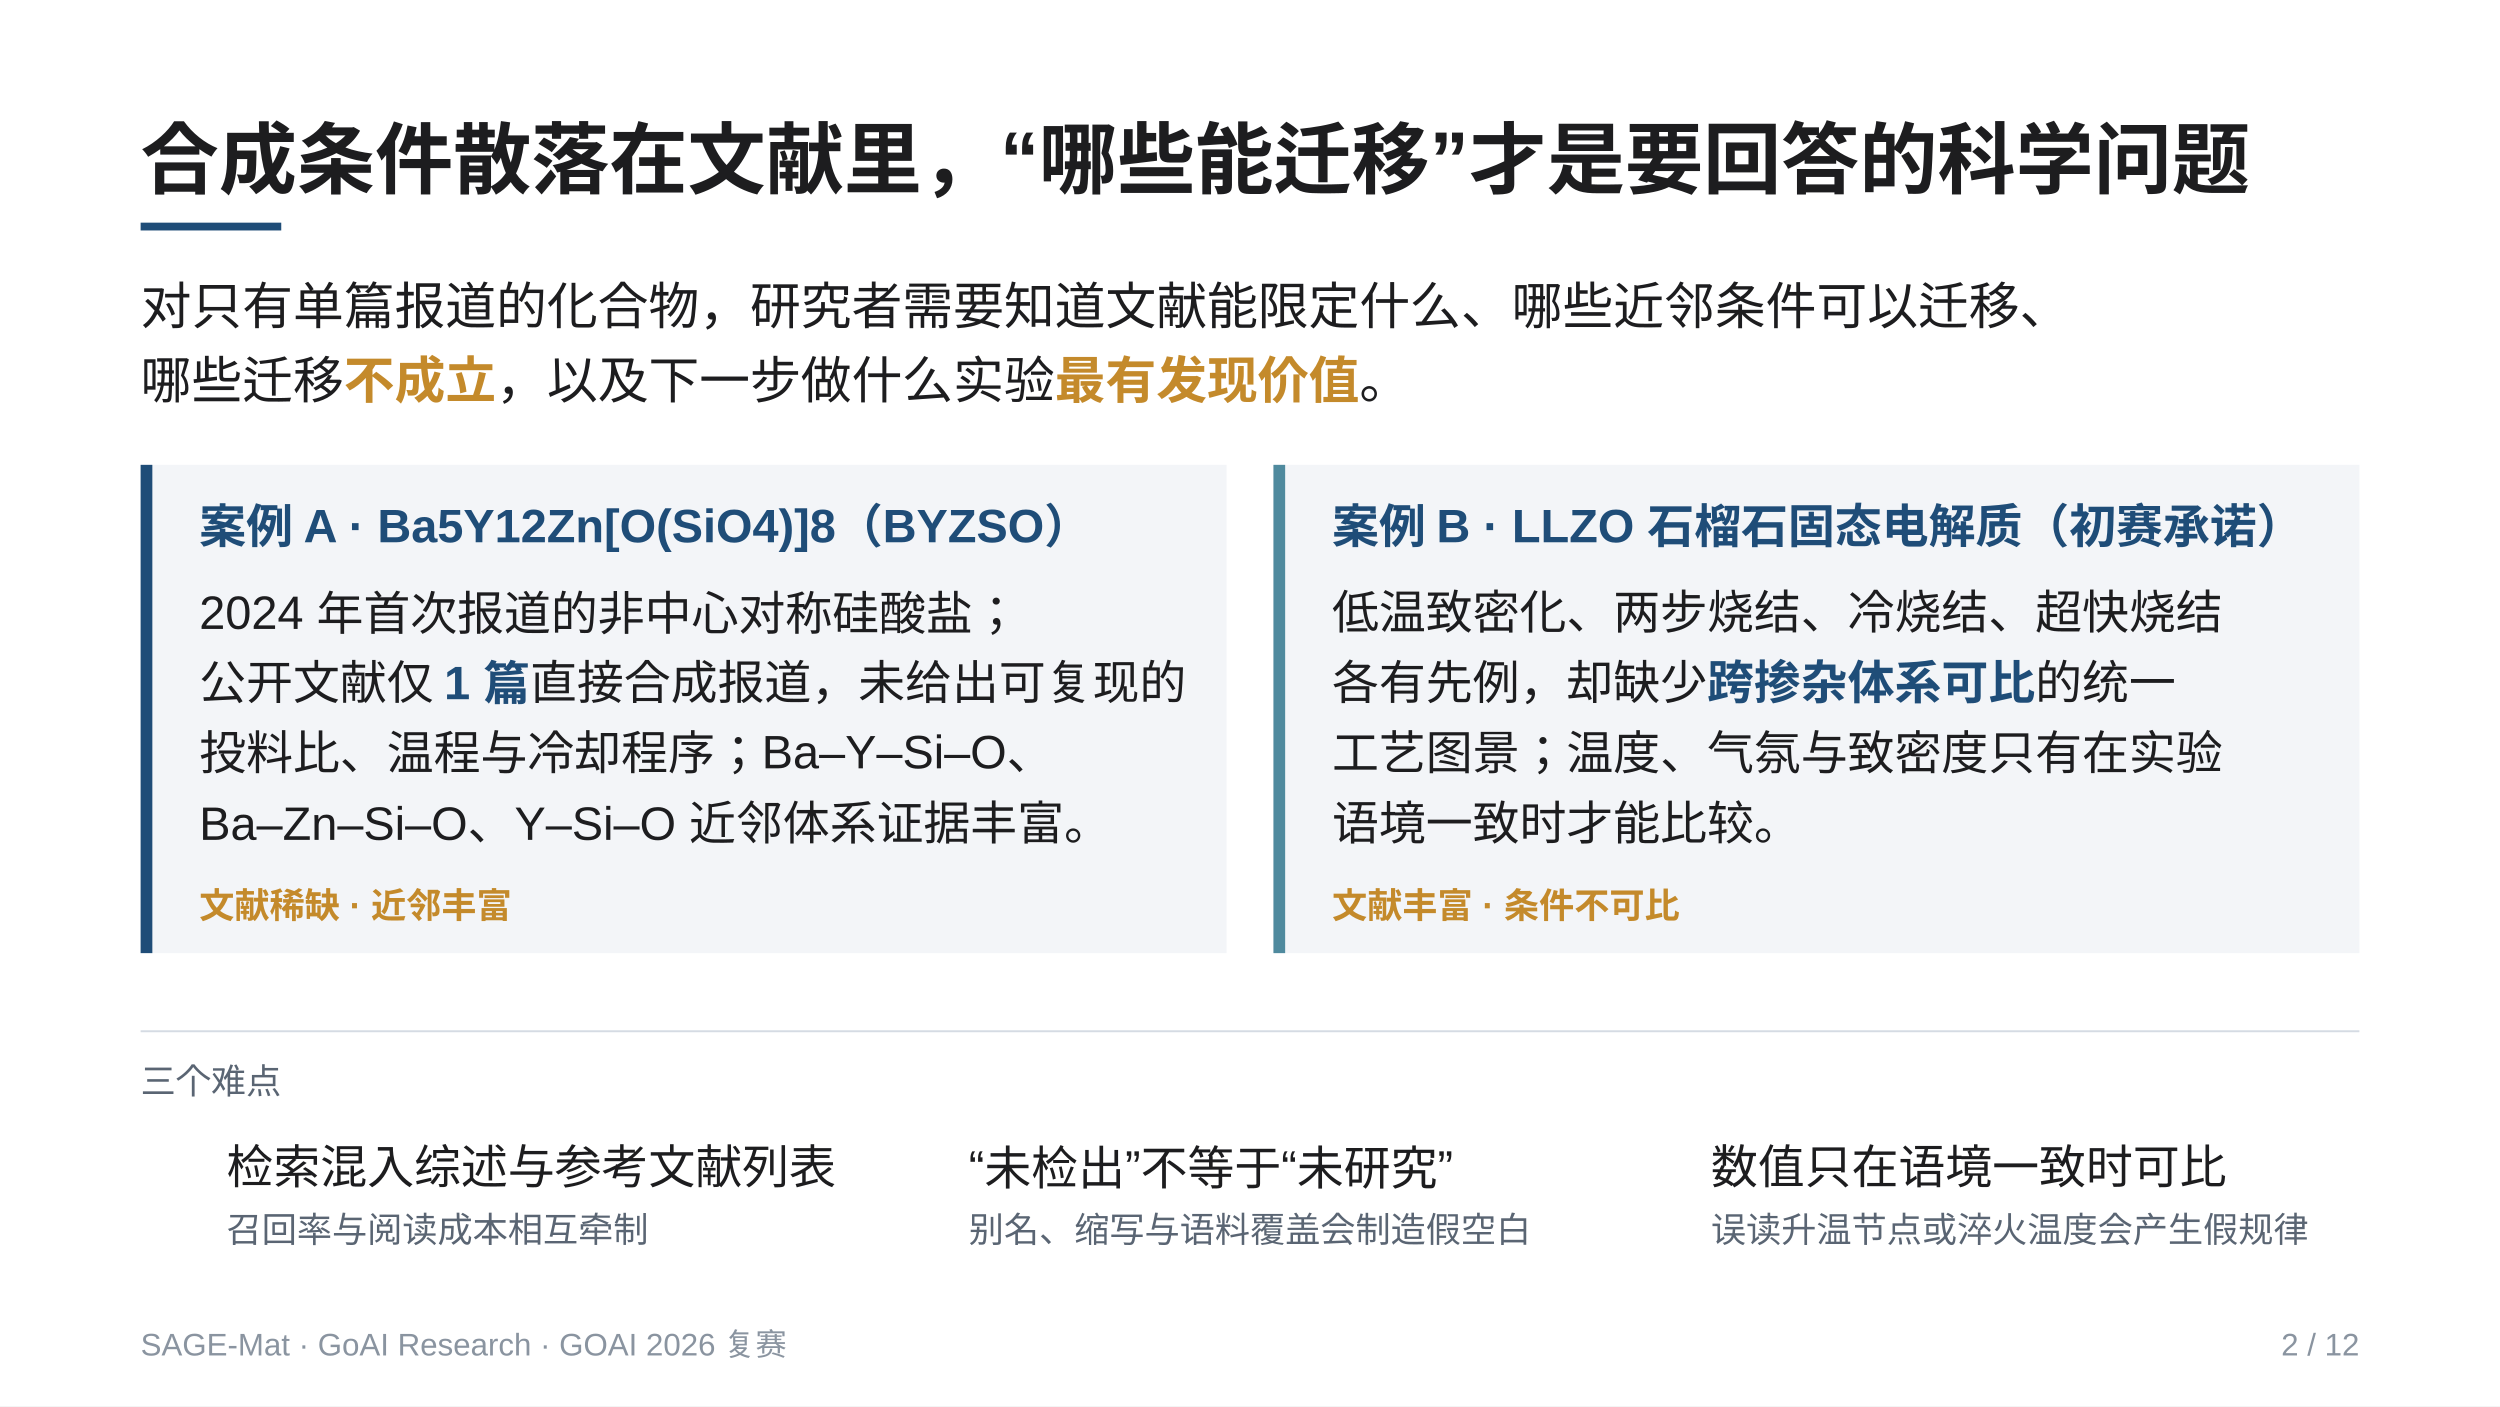
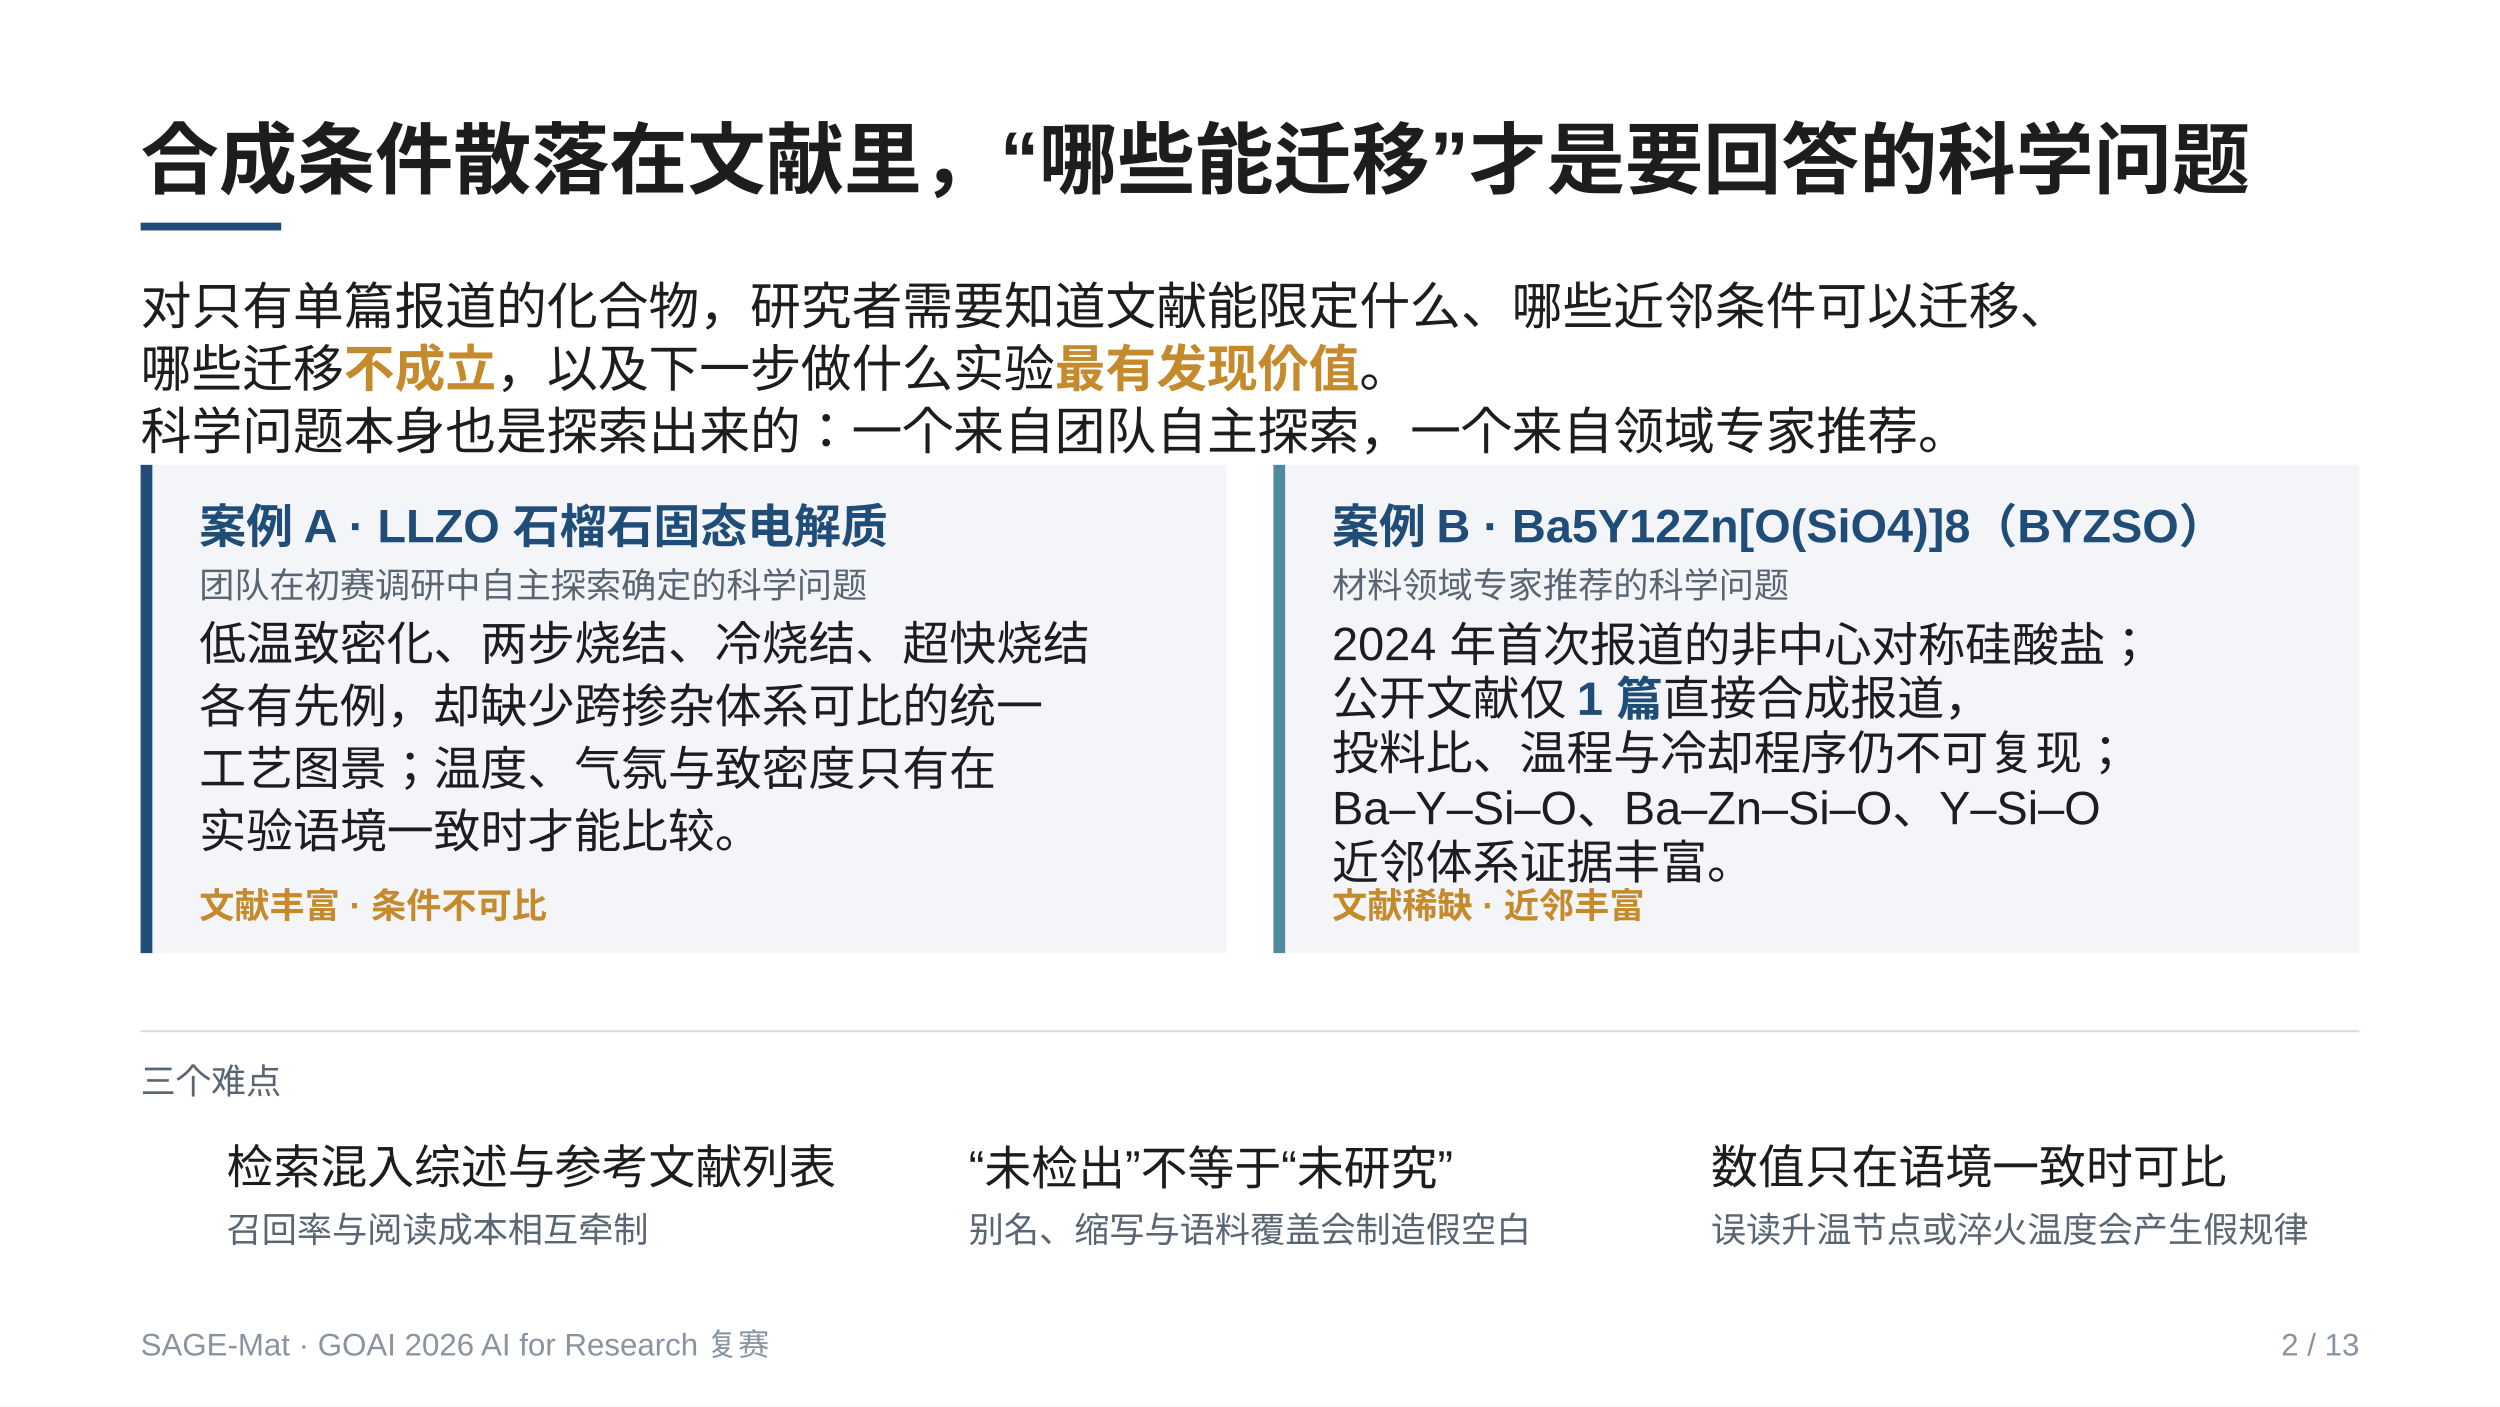
<svg xmlns="http://www.w3.org/2000/svg" viewBox="0 0 1280 720" width="1280" height="720" font-family="&quot;Microsoft YaHei&quot;, &quot;PingFang SC&quot;, Arial, sans-serif">
  <g id="p02-bg">
    <rect x="0" y="0" width="1280" height="720" fill="#FFFFFF" />
  </g>
  <g id="p02-header">
    <text x="72" y="96" font-size="40" font-weight="700" fill="#1D1D1F">合成条件散落在文献里，“哪些能迁移”才是要回答的科学问题</text>
    <rect x="72" y="114" width="72" height="4" fill="#1F4D78" />
  </g>
  <g id="p02-lead">
    <text x="72" y="166" font-size="26" fill="#1D1D1F">
      <tspan x="72" dy="0">对只有单篇报道的化合物，研究者需要知道文献能限定什么、哪些近邻条件可以迁移、</tspan>
-       <tspan x="72" dy="38">哪些迁移<tspan fill="#C48A2B" font-weight="700">不成立</tspan>，以及下一步做什么实验<tspan fill="#C48A2B" font-weight="700">最有发现价值</tspan>。</tspan>
+       <tspan x="72" dy="32">哪些迁移<tspan fill="#C48A2B" font-weight="700">不成立</tspan>，以及下一步做什么实验<tspan fill="#C48A2B" font-weight="700">最有发现价值</tspan>。</tspan>
+       <tspan x="72" dy="32">科学问题本身也是探索出来的：一个来自团队自主探索，一个来自领域专家推荐。</tspan>
    </text>
  </g>
  <g id="p02-case-a">
    <rect x="72" y="238" width="556" height="250" fill="#F3F5F8" />
    <rect x="72" y="238" width="6" height="250" fill="#1F4D78" />
-     <text x="102" y="278" font-size="24" font-weight="700" fill="#1F4D78">案例 A · Ba5Y12Zn[O(SiO4)]8（BYZSO）</text>
+     <text x="102" y="278" font-size="24" font-weight="700" fill="#1F4D78">案例 A · LLZO 石榴石固态电解质</text>
+     <text x="102" y="306" font-size="18" fill="#5A6573">团队在初赛调研中自主探索确定的科学问题</text>
    <text x="102" y="322" font-size="24" fill="#1D1D1F">
-       <tspan x="102" dy="0">2024 年首次报道的非中心对称硅酸盐；</tspan>
-       <tspan x="102" dy="36">公开文献仅 <tspan fill="#1F4D78" font-weight="700">1 篇</tspan>直接合成报道，未给出可复现的</tspan>
-       <tspan x="102" dy="36">投料比、温程与冷却程序；Ba–Y–Si–O、</tspan>
-       <tspan x="102" dy="36">Ba–Zn–Si–O、Y–Si–O 近邻体系证据丰富。</tspan>
+       <tspan x="102" dy="16">低温致密化、两步烧结、冷烧结、超快烧结</tspan>
+       <tspan x="102" dy="32">各有先例，却缺少跨掺杂体系可比的统一</tspan>
+       <tspan x="102" dy="32">工艺图景；温度、气氛与致密度只有在</tspan>
+       <tspan x="102" dy="32">实验语境一致时才能比较。</tspan>
    </text>
-     <text x="102" y="470" font-size="18" font-weight="700" fill="#C48A2B">文献稀缺 · 近邻丰富</text>
+     <text x="102" y="470" font-size="18" font-weight="700" fill="#C48A2B">文献丰富 · 条件不可比</text>
  </g>
  <g id="p02-case-b">
    <rect x="652" y="238" width="556" height="250" fill="#F3F5F8" />
    <rect x="652" y="238" width="6" height="250" fill="#4F8A9E" />
-     <text x="682" y="278" font-size="24" font-weight="700" fill="#1F4D78">案例 B · LLZO 石榴石固态电解质（初赛承诺）</text>
+     <text x="682" y="278" font-size="24" font-weight="700" fill="#1F4D78">案例 B · Ba5Y12Zn[O(SiO4)]8（BYZSO）</text>
+     <text x="682" y="306" font-size="18" fill="#5A6573">材料领域专家推荐的科学问题</text>
    <text x="682" y="322" font-size="24" fill="#1D1D1F">
-       <tspan x="682" dy="0">低温致密化、两步烧结、冷烧结、超快烧结</tspan>
-       <tspan x="682" dy="36">各有先例，却缺少<tspan fill="#1F4D78" font-weight="700">跨掺杂体系可比</tspan>的统一</tspan>
-       <tspan x="682" dy="36">工艺图景；温度、气氛与致密度只有在实验</tspan>
-       <tspan x="682" dy="36">语境一致时才能比较。</tspan>
+       <tspan x="682" dy="16">2024 年首次报道的非中心对称硅酸盐；</tspan>
+       <tspan x="682" dy="28">公开文献仅 <tspan fill="#1F4D78" font-weight="700">1 篇</tspan>直接合成报道，</tspan>
+       <tspan x="682" dy="28">投料比、温程与冷却程序仍不可复现；</tspan>
+       <tspan x="682" dy="28">Ba–Y–Si–O、Ba–Zn–Si–O、Y–Si–O</tspan>
+       <tspan x="682" dy="28">近邻体系证据丰富。</tspan>
    </text>
-     <text x="682" y="470" font-size="18" font-weight="700" fill="#C48A2B">文献丰富 · 条件不可比</text>
+     <text x="682" y="470" font-size="18" font-weight="700" fill="#C48A2B">文献稀缺 · 近邻丰富</text>
  </g>
  <g id="p02-difficulties">
    <line x1="72" y1="528" x2="1208" y2="528" stroke="#D5DBE3" stroke-width="1" />
    <text x="72" y="560" font-size="18" fill="#5A6573">三个难点</text>
    <use data-icon="tabler-outline/search" x="72" y="582" width="32" height="32" fill="#1F4D78" stroke-width="2" />
    <text x="116" y="606" font-size="24" fill="#1D1D1F">检索混入综述与参考文献列表</text>
    <text x="116" y="636" font-size="18" fill="#5A6573">召回率与阅读成本相互牵制</text>
    <use data-icon="tabler-outline/alert-triangle" x="452" y="582" width="32" height="32" fill="#1F4D78" stroke-width="2" />
    <text x="496" y="606" font-size="24" fill="#1D1D1F">“未检出”不等于“未研究”</text>
    <text x="496" y="636" font-size="18" fill="#5A6573">别名、缩写与语料覆盖会制造假空白</text>
    <use data-icon="tabler-outline/flask" x="832" y="582" width="32" height="32" fill="#1F4D78" stroke-width="2" />
    <text x="876" y="606" font-size="24" fill="#1D1D1F">数值只在语境一致时可比</text>
    <text x="876" y="636" font-size="18" fill="#5A6573">误读升温节点或淬火温度会产生假规律</text>
  </g>
  <g id="p02-footer">
-     <text x="72" y="694" font-size="16" fill="#8A94A0">SAGE-Mat · GoAI Research · GOAI 2026 复赛</text>
-     <text x="1208" y="694" font-size="16" fill="#8A94A0" text-anchor="end">2 / 12</text>
+     <text x="72" y="694" font-size="16" fill="#8A94A0">SAGE-Mat · GOAI 2026 AI for Research 复赛</text>
+     <text x="1208" y="694" font-size="16" fill="#8A94A0" text-anchor="end">2 / 13</text>
  </g>
</svg>
